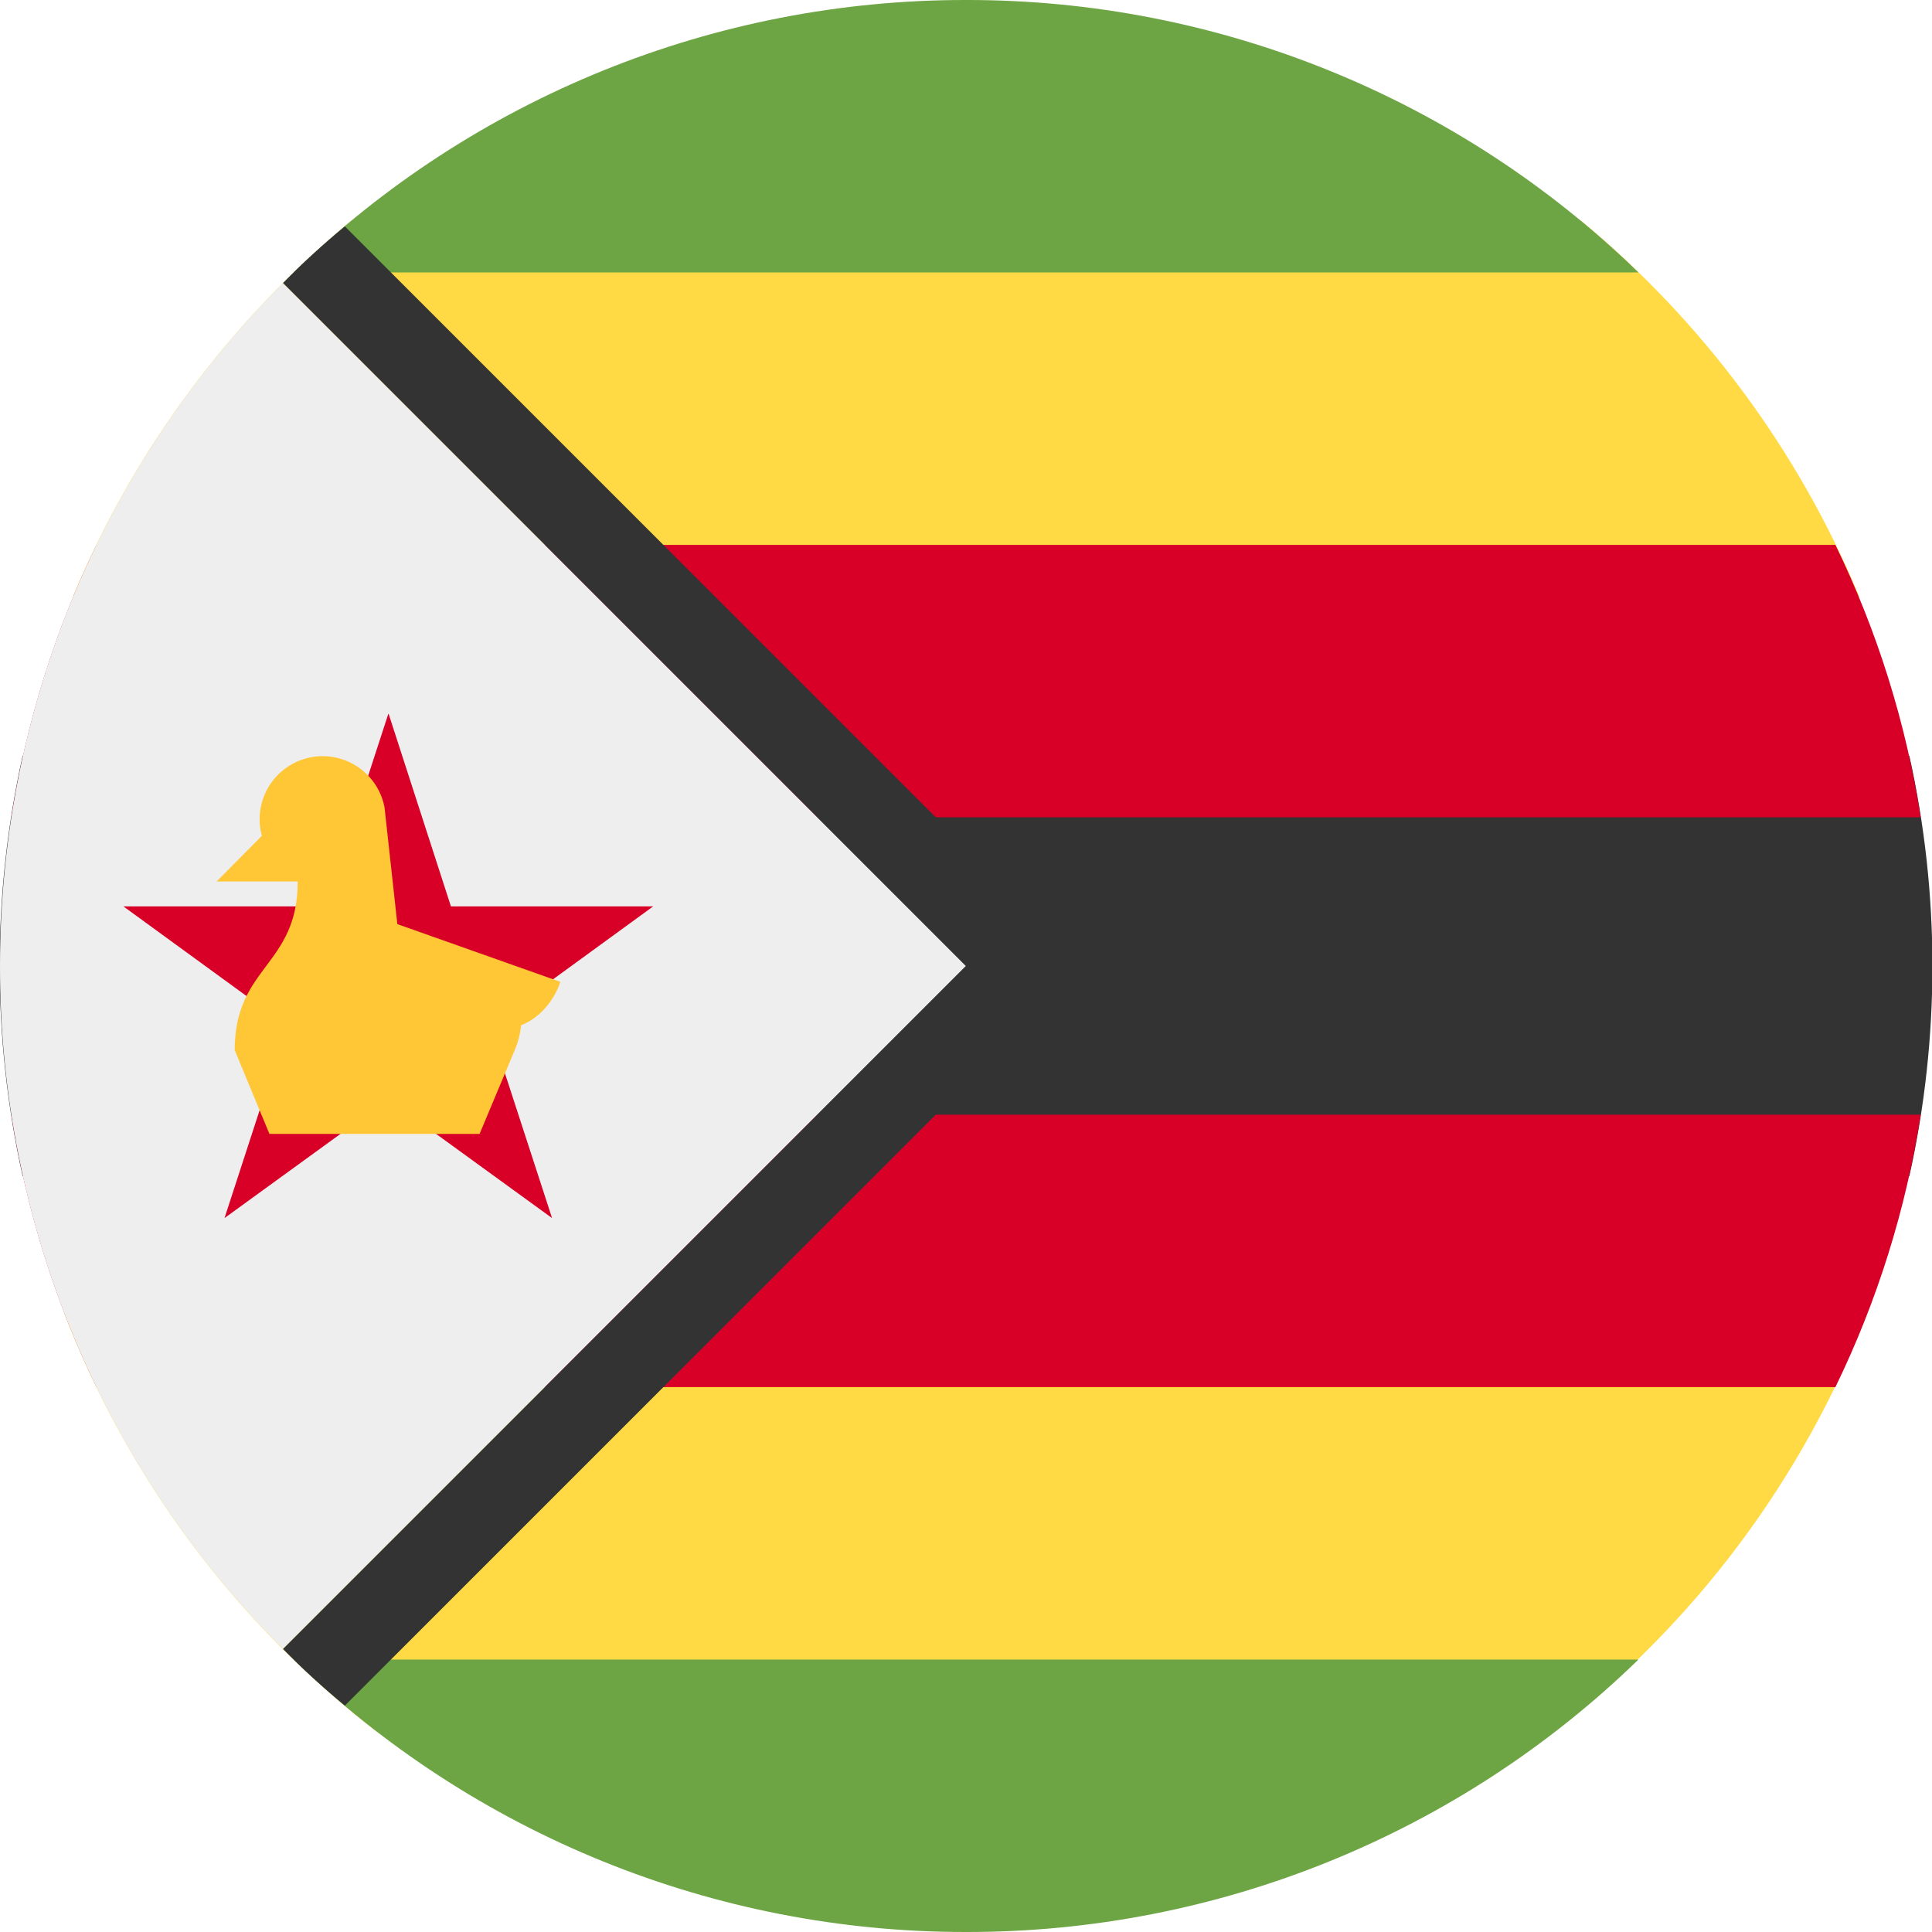
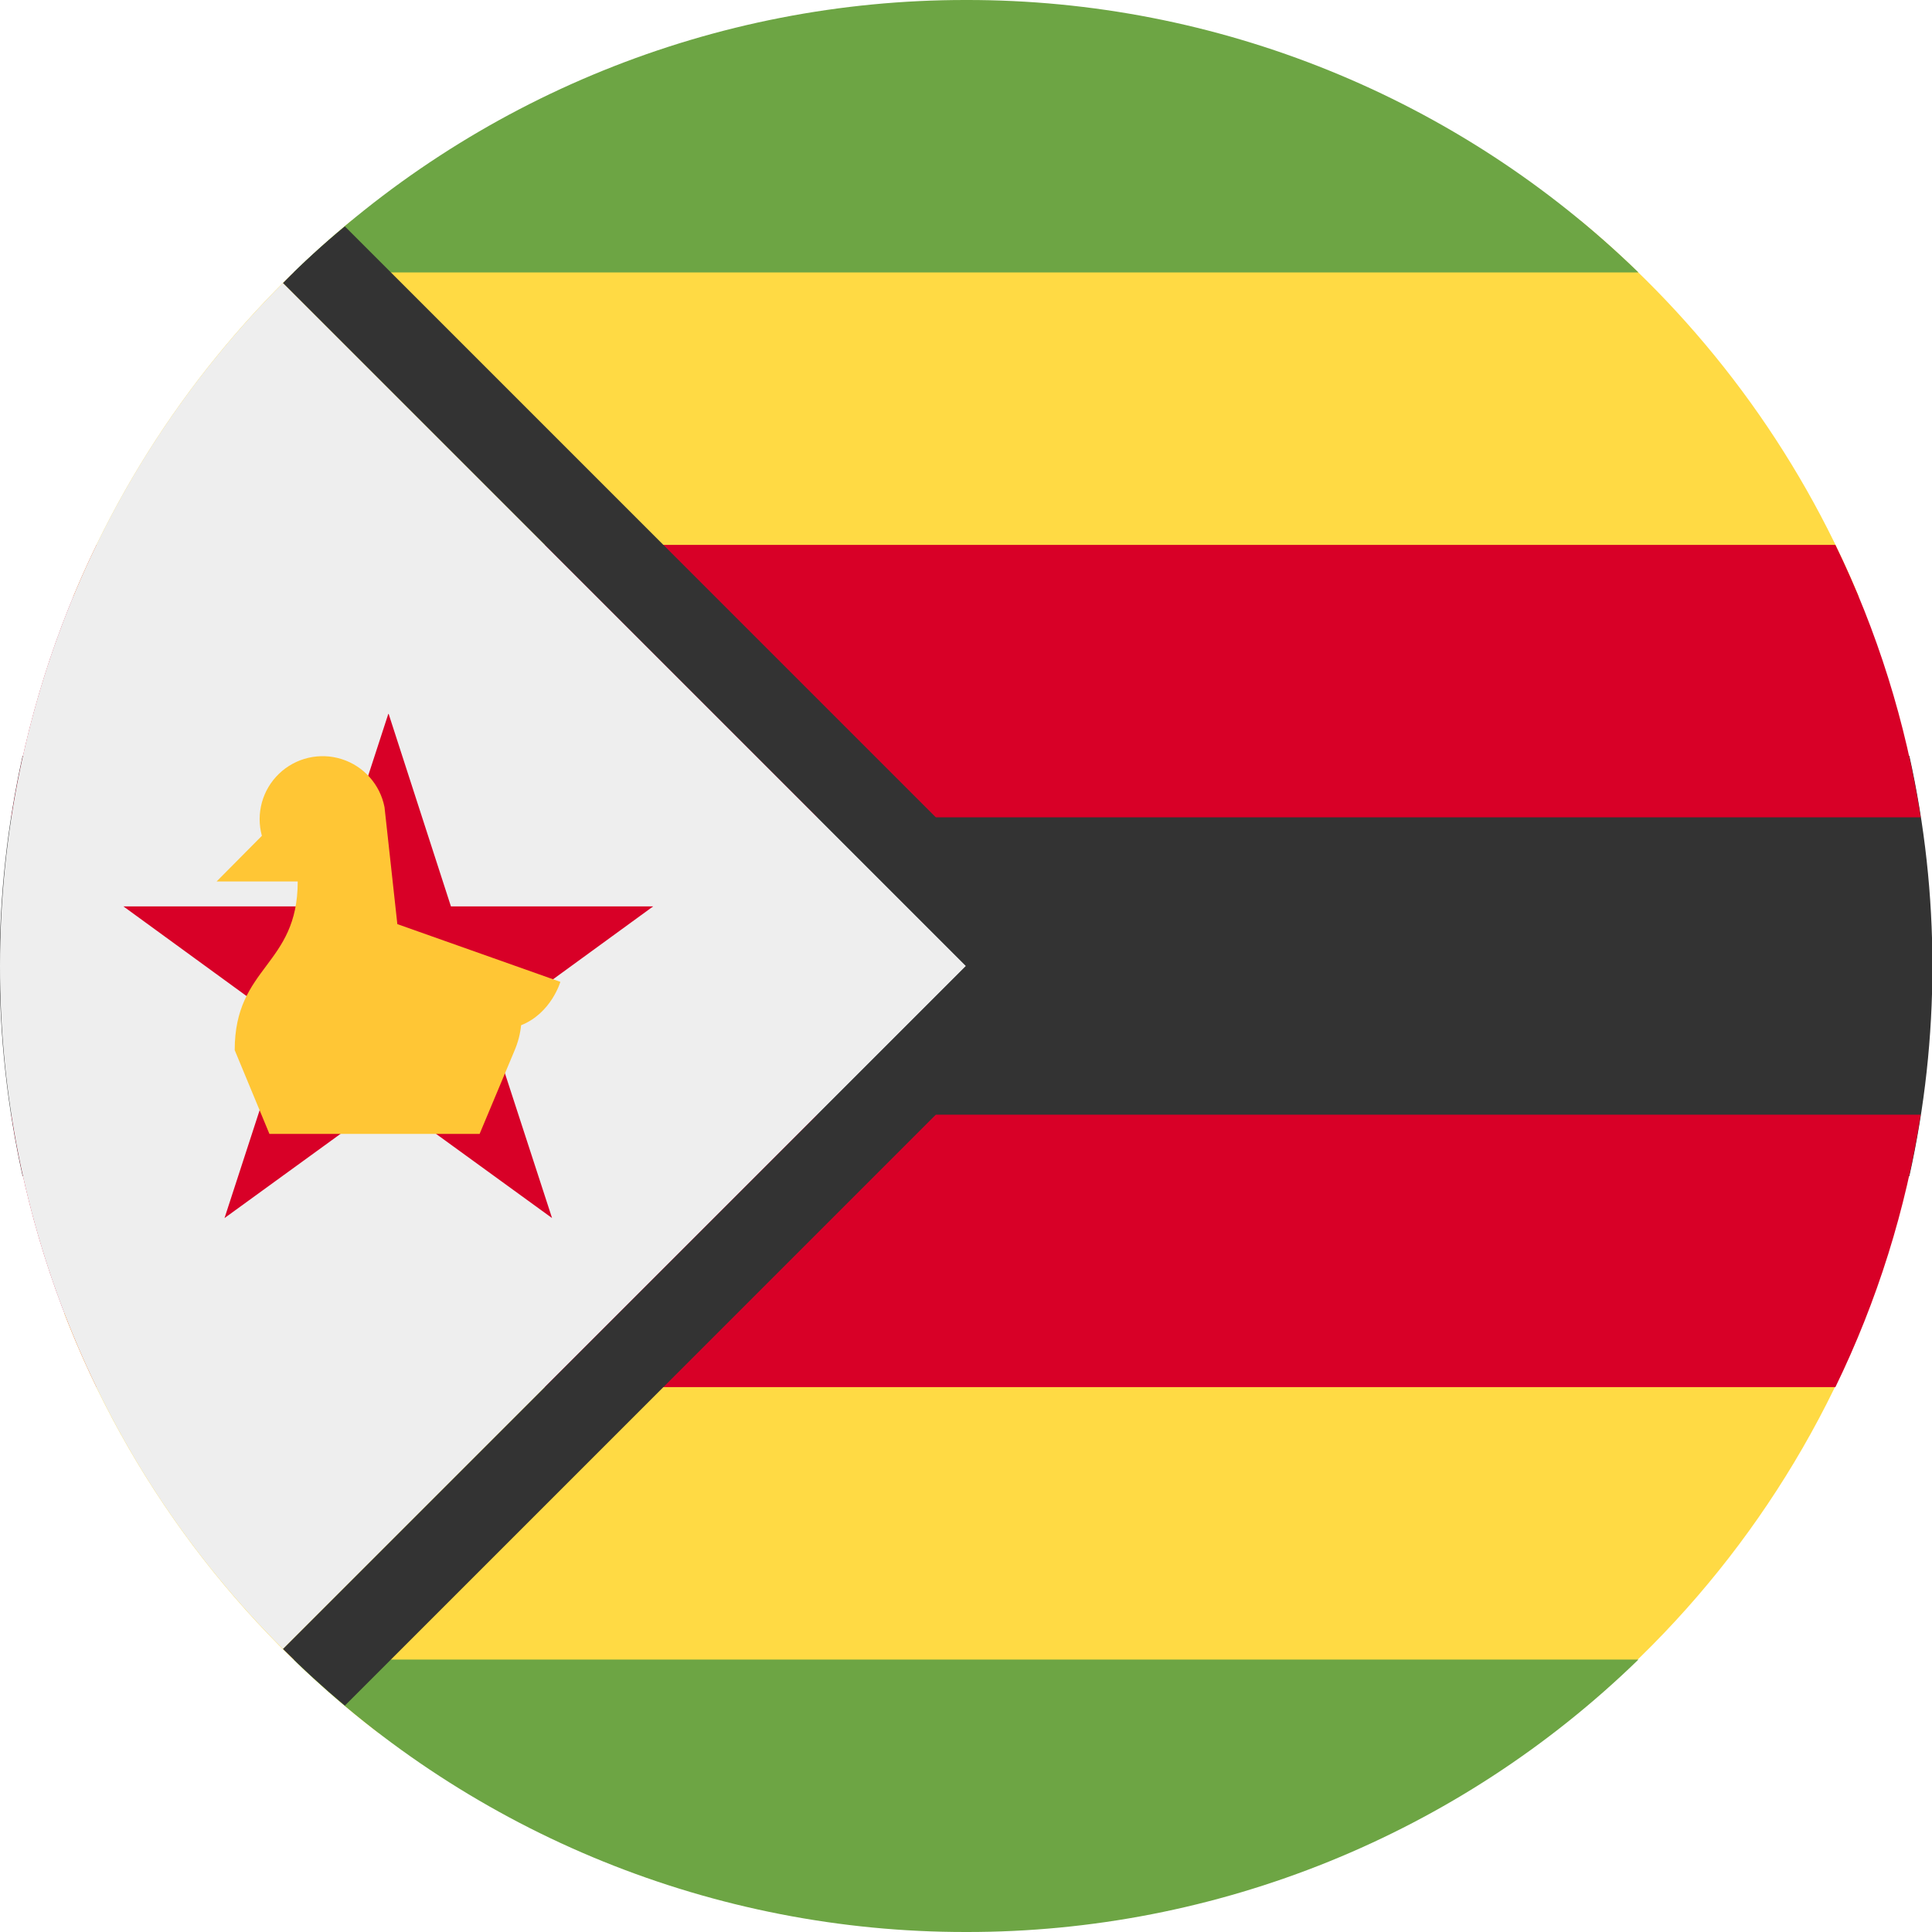
<svg xmlns="http://www.w3.org/2000/svg" width="512" height="512" fill="none">
  <path fill="#333" fill-rule="evenodd" d="M506 311.7a256.9 256.9 0 0 0 0-111.4H6a257 257 0 0 0 0 111.4h500Z" clip-rule="evenodd" />
-   <path fill="#FFDA44" fill-rule="evenodd" d="M492.6 158H19.4c16.2-39 41.7-73 73.7-99.5H419c32 26.5 57.5 60.6 73.7 99.6ZM100.5 459.4A256.7 256.7 0 0 1 17 348h477.8a256.7 256.7 0 0 1-83.4 111.3h-311Z" clip-rule="evenodd" />
+   <path fill="#FFDA44" fill-rule="evenodd" d="M418.9 58.5c32 26.5 57.5 60.6 73.7 99.6H19.4a257.2 257.2 0 0 1 73.7-99.6H419ZM100.5 459.4A256.7 256.7 0 0 1 17 348h477.8a256.7 256.7 0 0 1-83.4 111.3h-311Z" clip-rule="evenodd" />
  <path fill="#6DA544" fill-rule="evenodd" d="M77.8 72.2A255.4 255.4 0 0 1 256 0a255 255 0 0 1 178.2 72.2H77.8ZM256 512a255 255 0 0 0 178.2-72.2H77.8A255.4 255.4 0 0 0 256 512Z" clip-rule="evenodd" />
  <path fill="#D80027" fill-rule="evenodd" d="M486.4 144.4a254.2 254.2 0 0 1 22.6 72.2H3c4-25.5 11.7-49.8 22.6-72.2h460.8Zm0 223.2a254.2 254.2 0 0 0 22.6-72.2H3c4 25.5 11.7 49.8 22.6 72.2h460.8Z" clip-rule="evenodd" />
  <path fill="#EEE" fill-rule="evenodd" d="M75 437A255.2 255.2 0 0 1 0 256c0-70.7 28.7-134.7 75-181l181 181L75 437Z" clip-rule="evenodd" />
-   <path fill="#333" fill-rule="evenodd" d="M75 75c5.2-5.3 10.7-10.3 16.4-15l196 196-196 196c-5.7-4.7-11.2-9.7-16.4-15l181-181L75 75Z" clip-rule="evenodd" />
+   <path fill="#333" fill-rule="evenodd" d="M75 75c5.2-5.3 10.7-10.3 16.4-15l196 196-196 196A257 257 0 0 1 75 437l181-181L75 75Z" clip-rule="evenodd" />
  <path fill="#D80027" d="m103 189.2 16.5 51h53.6l-43.4 31.6 16.6 51-43.4-31.5-43.4 31.5 16.6-51-43.4-31.6h53.6l16.6-51Z" />
  <path fill="#FFC635" d="m148.5 260.2-43.2-15.3-3.4-31a16.7 16.7 0 1 0-32.5 7.6l-12 12.1h21.5c0 22.4-16.7 22.4-16.7 44.7l9.2 22.2h55.7l9.3-22.2a23 23 0 0 0 1.7-6.6c8-3.2 10.4-11.5 10.4-11.5Z" />
</svg>
